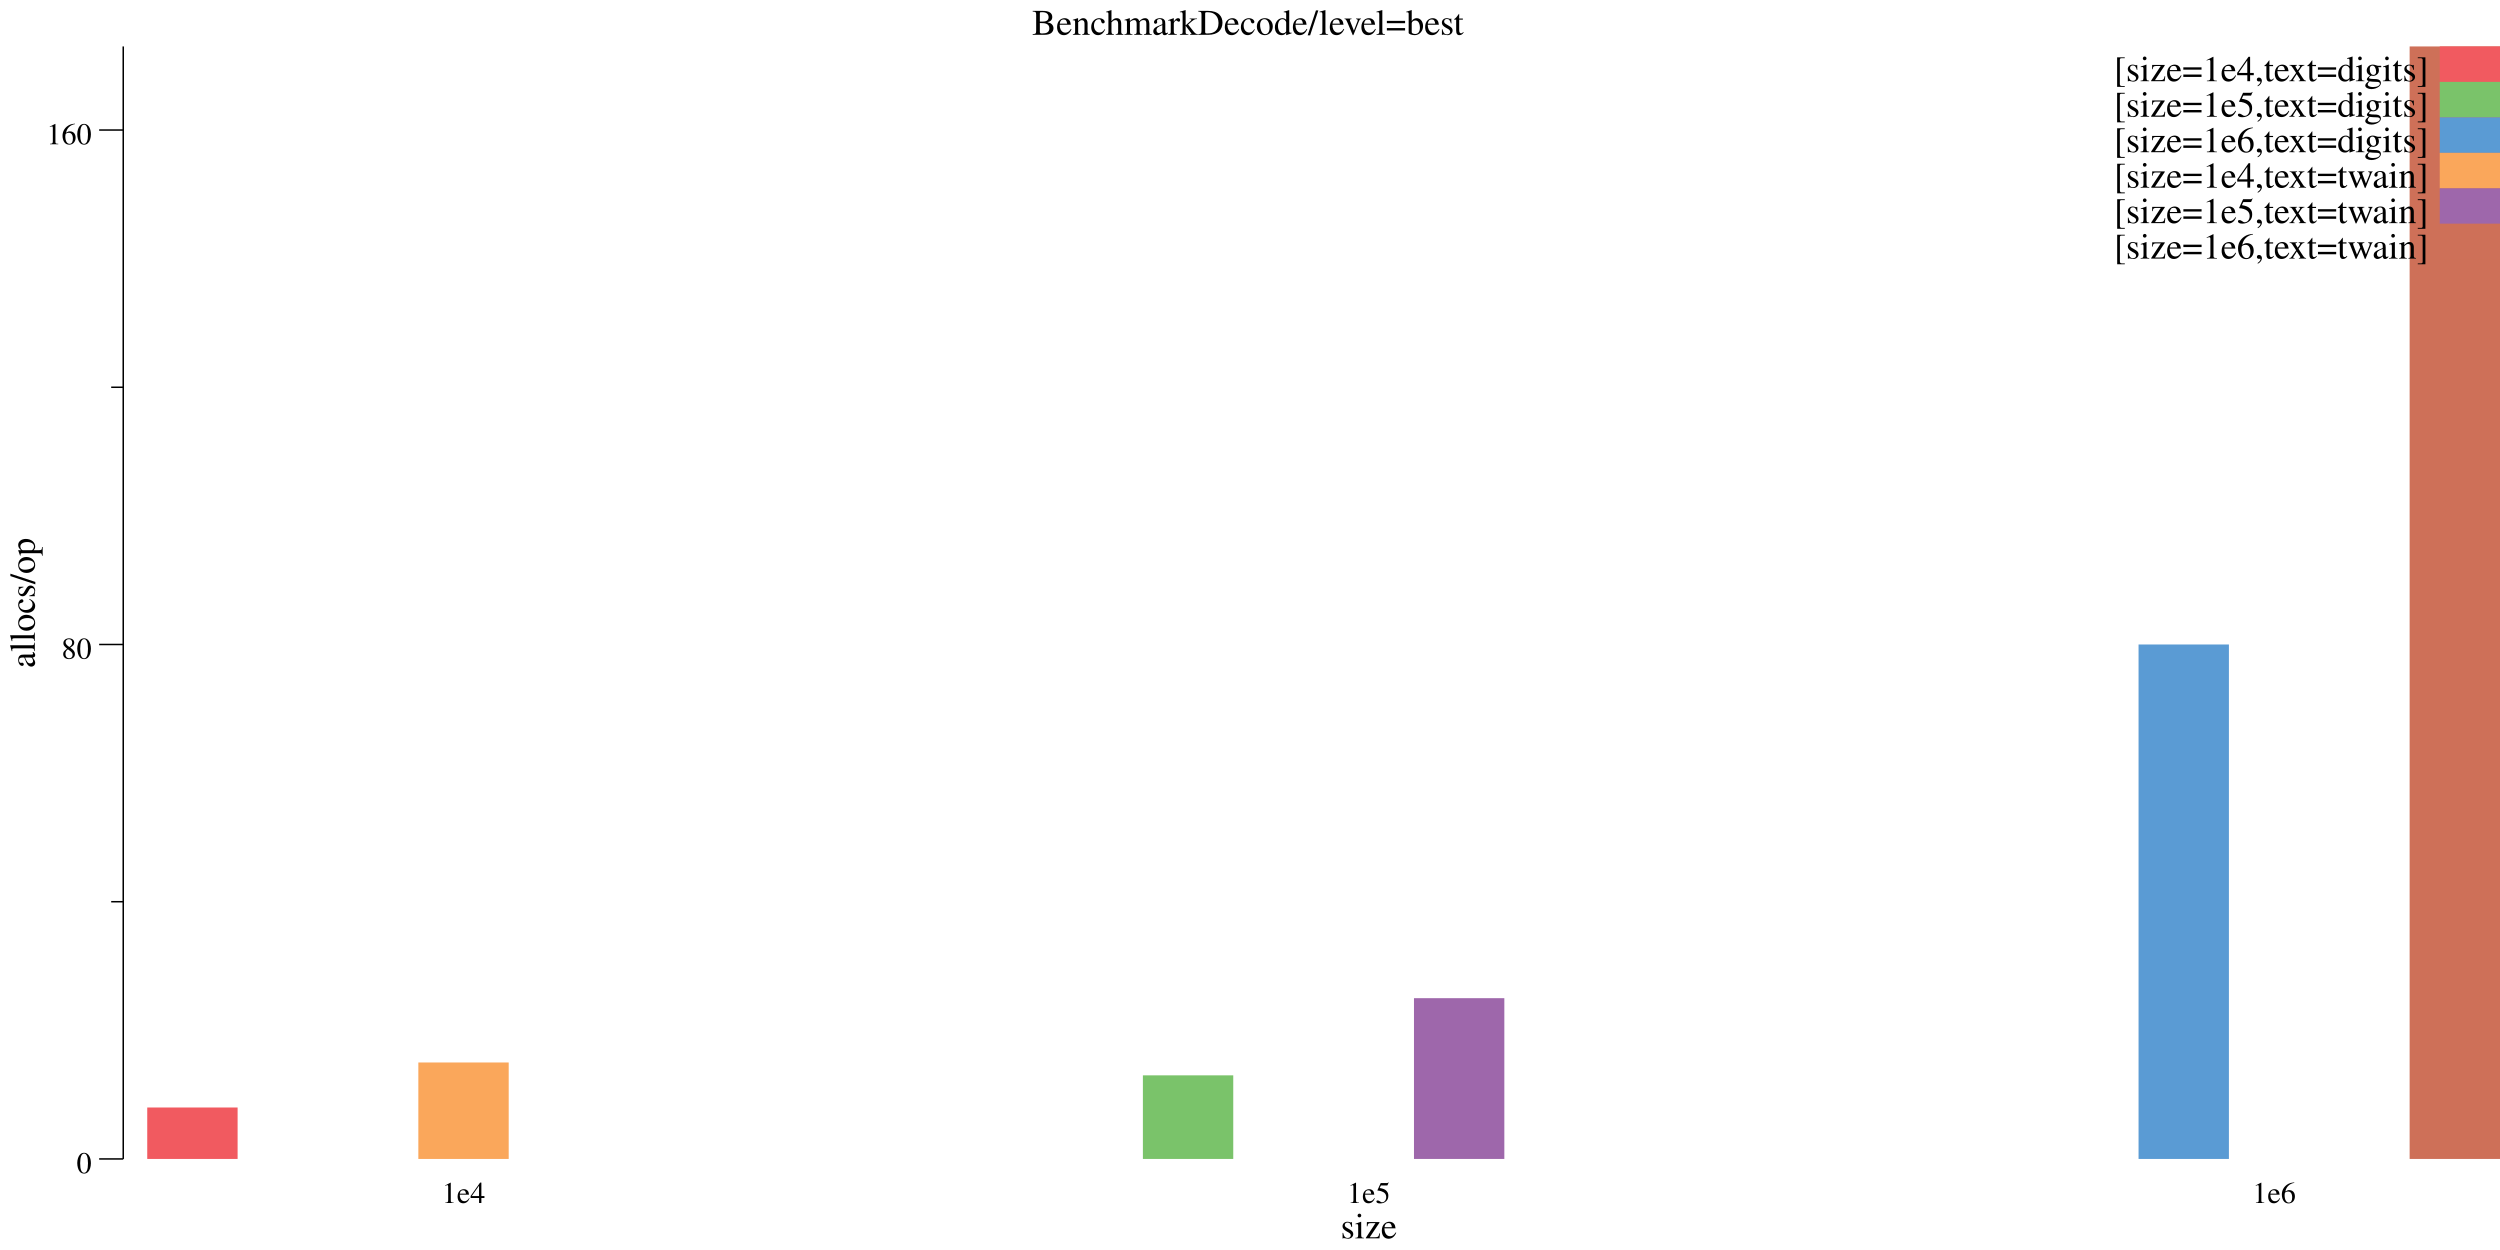
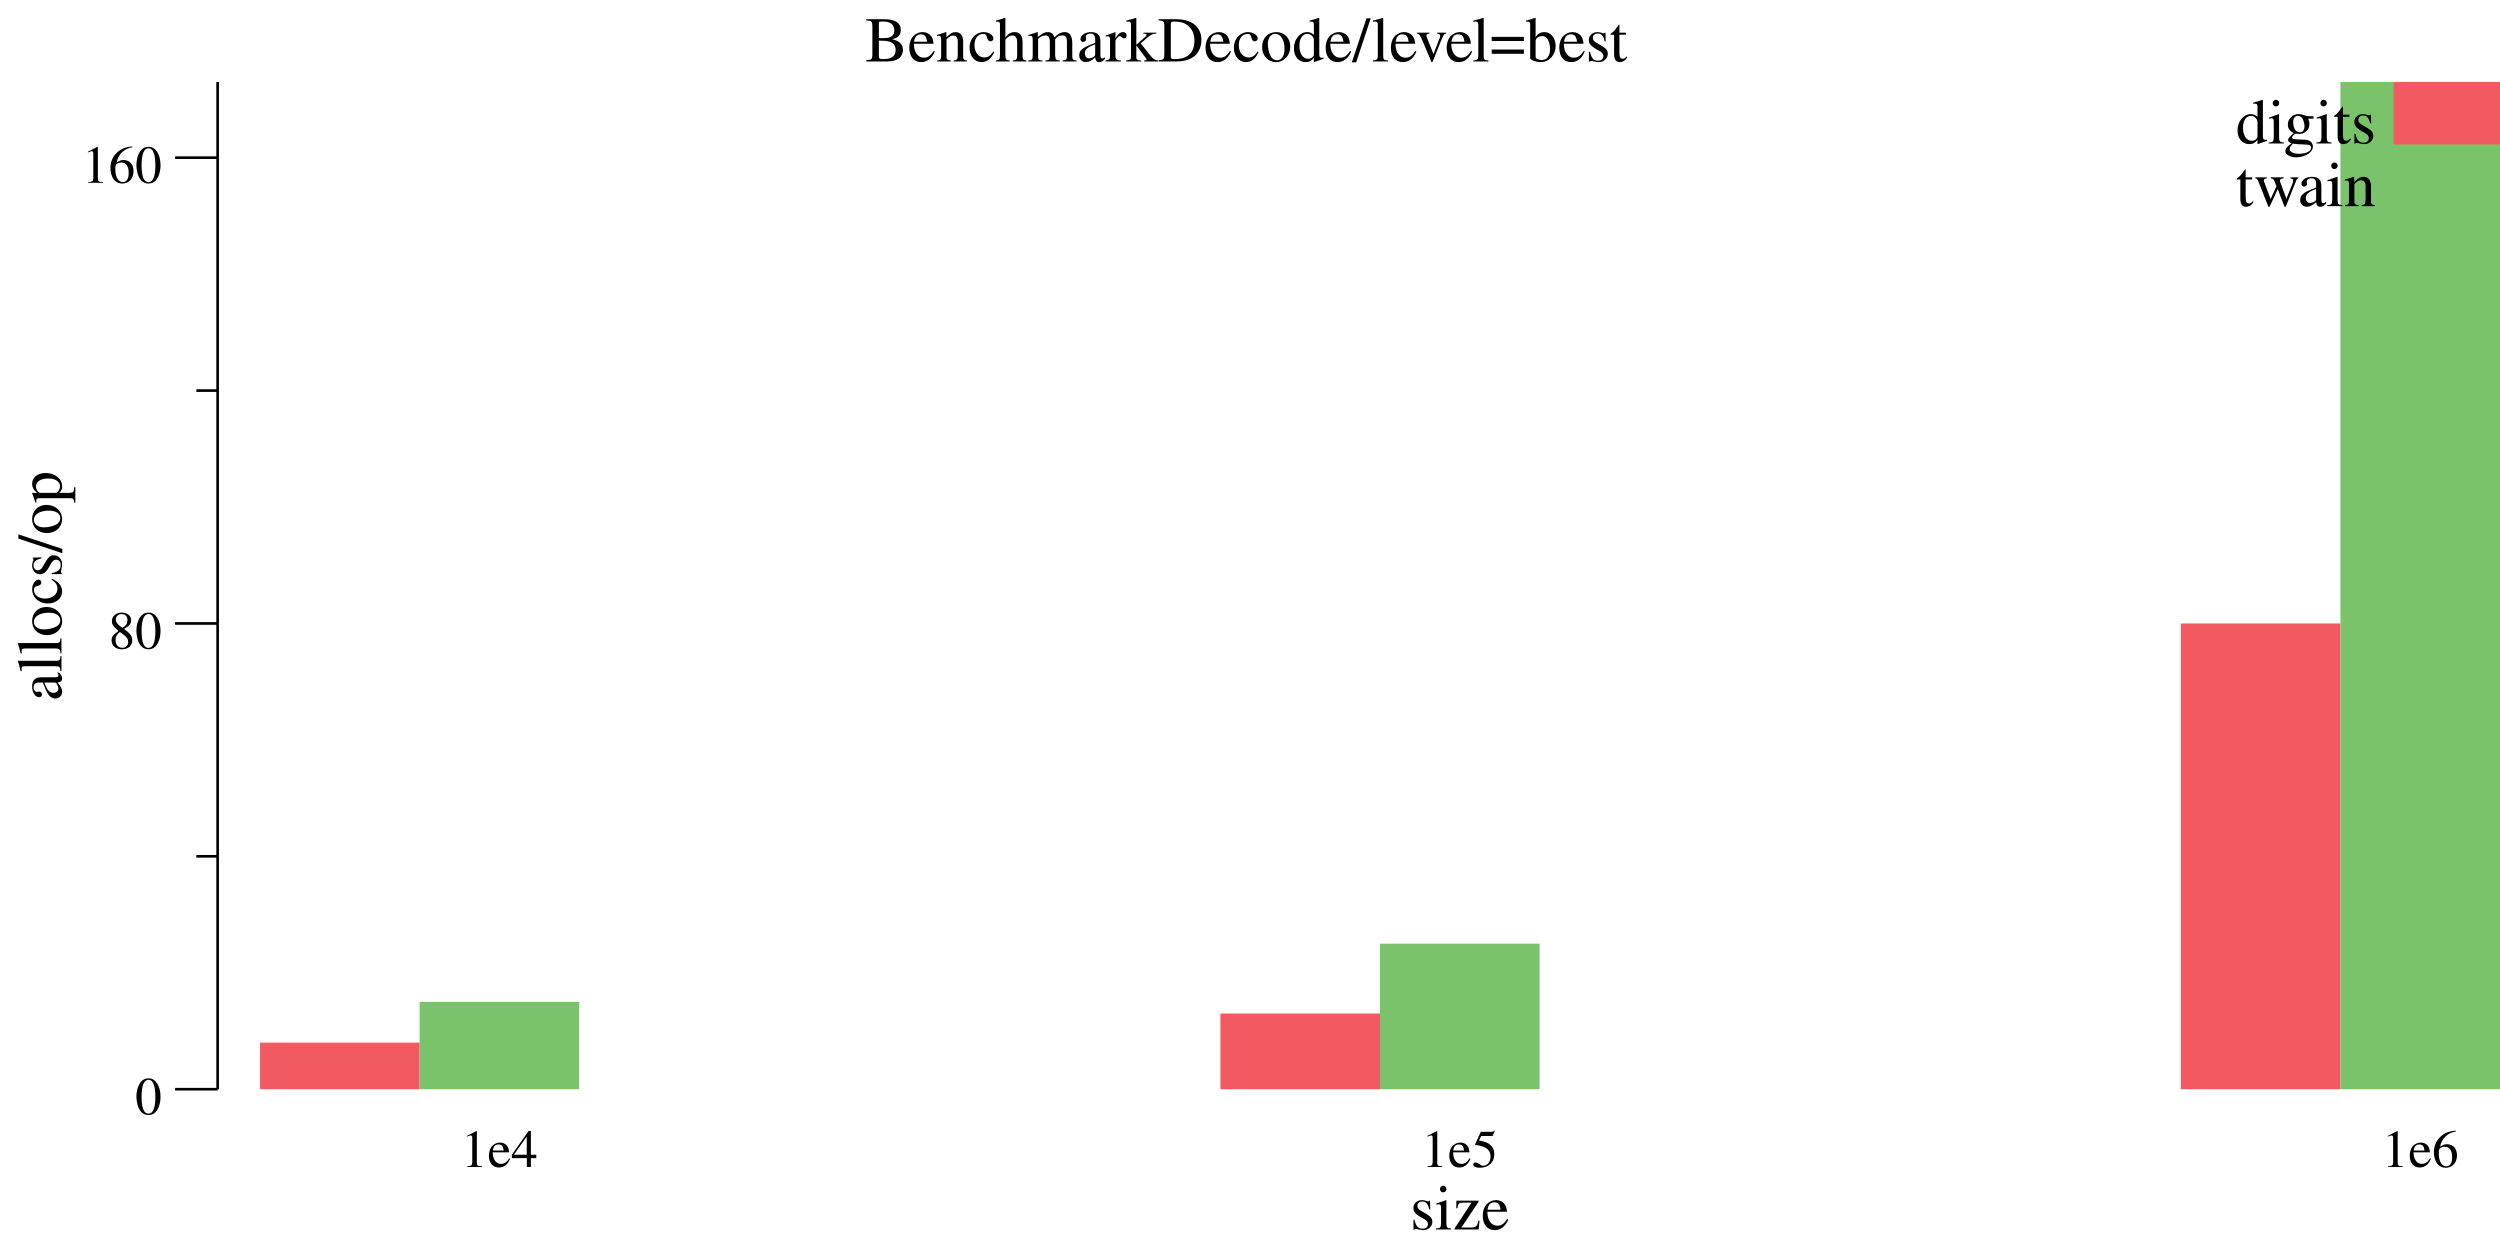
- <svg xmlns="http://www.w3.org/2000/svg" width="830pt" height="415pt" viewBox="0 0 830 415">
-   <g transform="scale(1, -1) translate(0, -415)">
-     <path d="M0,0L830,0L830,415L0,415Z" style="fill:#FFFFFF" />
-     <text x="342.65" y="-403.45" transform="scale(1, -1)" style="font-family:Times;font-weight:normal;font-style:normal;font-size:12px">BenchmarkDecode/level=best</text>
-     <text x="445.11" y="-3.861" transform="scale(1, -1)" style="font-family:Times;font-weight:normal;font-style:normal;font-size:12px">size</text>
-     <text x="146.67" y="-15.602" transform="scale(1, -1)" style="font-family:Times;font-weight:normal;font-style:normal;font-size:10px">1e4</text>
-     <text x="447.22" y="-15.602" transform="scale(1, -1)" style="font-family:Times;font-weight:normal;font-style:normal;font-size:10px">1e5</text>
-     <text x="747.78" y="-15.602" transform="scale(1, -1)" style="font-family:Times;font-weight:normal;font-style:normal;font-size:10px">1e6</text>
+ <svg xmlns="http://www.w3.org/2000/svg" width="470pt" height="235pt" viewBox="0 0 470 235">
+   <g transform="scale(1, -1) translate(0, -235)">
+     <path d="M0,0L470,0L470,235L0,235Z" style="fill:#FFFFFF" />
+     <text x="162.65" y="-223.45" transform="scale(1, -1)" style="font-family:Times;font-weight:normal;font-style:normal;font-size:12px">BenchmarkDecode/level=best</text>
+     <text x="265.11" y="-3.861" transform="scale(1, -1)" style="font-family:Times;font-weight:normal;font-style:normal;font-size:12px">size</text>
+     <text x="86.666" y="-15.602" transform="scale(1, -1)" style="font-family:Times;font-weight:normal;font-style:normal;font-size:10px">1e4</text>
+     <text x="267.22" y="-15.602" transform="scale(1, -1)" style="font-family:Times;font-weight:normal;font-style:normal;font-size:10px">1e5</text>
+     <text x="447.78" y="-15.602" transform="scale(1, -1)" style="font-family:Times;font-weight:normal;font-style:normal;font-size:10px">1e6</text>
    <g transform="rotate(90)">
-       <text x="193.25" y="11.555" transform="scale(1, -1)" style="font-family:Times;font-weight:normal;font-style:normal;font-size:12px">allocs/op</text>
+       <text x="103.25" y="11.555" transform="scale(1, -1)" style="font-family:Times;font-weight:normal;font-style:normal;font-size:12px">allocs/op</text>
    </g>
    <text x="25.416" y="-25.509" transform="scale(1, -1)" style="font-family:Times;font-weight:normal;font-style:normal;font-size:10px">0</text>
-     <text x="20.416" y="-196.31" transform="scale(1, -1)" style="font-family:Times;font-weight:normal;font-style:normal;font-size:10px">80</text>
-     <text x="15.416" y="-367.11" transform="scale(1, -1)" style="font-family:Times;font-weight:normal;font-style:normal;font-size:10px">160</text>
+     <text x="20.416" y="-113.07" transform="scale(1, -1)" style="font-family:Times;font-weight:normal;font-style:normal;font-size:10px">80</text>
+     <text x="15.416" y="-200.63" transform="scale(1, -1)" style="font-family:Times;font-weight:normal;font-style:normal;font-size:10px">160</text>
    <path d="M32.916,30.23L40.916,30.23" style="fill:none;stroke:#000000;stroke-width:0.5" />
-     <path d="M32.916,201.03L40.916,201.03" style="fill:none;stroke:#000000;stroke-width:0.5" />
-     <path d="M32.916,371.83L40.916,371.83" style="fill:none;stroke:#000000;stroke-width:0.5" />
-     <path d="M36.916,115.63L40.916,115.63" style="fill:none;stroke:#000000;stroke-width:0.5" />
-     <path d="M36.916,286.43L40.916,286.43" style="fill:none;stroke:#000000;stroke-width:0.5" />
-     <path d="M40.916,30.23L40.916,399.58" style="fill:none;stroke:#000000;stroke-width:0.5" />
-     <path d="M48.885,30.23L48.885,47.31L78.885,47.31L78.885,30.23Z" style="fill:#F15A60" />
-     <path d="M349.44,30.23L349.44,30.23L379.44,30.23L379.44,30.23Z" style="fill:#F15A60" />
-     <path d="M650,30.23L650,30.23L680,30.23L680,30.23Z" style="fill:#F15A60" />
-     <path d="M78.885,30.23L78.885,30.23L108.89,30.23L108.89,30.23Z" style="fill:#7AC36A" />
-     <path d="M379.44,30.23L379.44,57.985L409.44,57.985L409.44,30.23Z" style="fill:#7AC36A" />
-     <path d="M680,30.23L680,30.23L710,30.23L710,30.23Z" style="fill:#7AC36A" />
-     <path d="M108.89,30.23L108.89,30.23L138.89,30.23L138.89,30.23Z" style="fill:#5A9BD4" />
-     <path d="M409.44,30.23L409.44,30.23L439.44,30.23L439.44,30.23Z" style="fill:#5A9BD4" />
-     <path d="M710,30.23L710,201.03L740,201.03L740,30.23Z" style="fill:#5A9BD4" />
-     <path d="M138.89,30.23L138.89,62.255L168.89,62.255L168.89,30.23Z" style="fill:#FAA75B" />
-     <path d="M439.44,30.23L439.44,30.23L469.44,30.23L469.44,30.23Z" style="fill:#FAA75B" />
-     <path d="M740,30.23L740,30.23L770,30.23L770,30.23Z" style="fill:#FAA75B" />
-     <path d="M168.89,30.23L168.89,30.23L198.89,30.23L198.89,30.23Z" style="fill:#9E67AB" />
-     <path d="M469.44,30.23L469.44,83.605L499.44,83.605L499.44,30.23Z" style="fill:#9E67AB" />
-     <path d="M770,30.23L770,30.23L800,30.23L800,30.23Z" style="fill:#9E67AB" />
-     <path d="M198.89,30.23L198.89,30.23L228.89,30.23L228.89,30.23Z" style="fill:#CE7058" />
-     <path d="M499.44,30.23L499.44,30.23L529.44,30.23L529.44,30.23Z" style="fill:#CE7058" />
-     <path d="M800,30.23L800,399.58L830,399.58L830,30.23Z" style="fill:#CE7058" />
-     <path d="M810,387.81L810,399.58L830,399.58L830,387.81Z" style="fill:#F15A60" />
-     <text x="701.82" y="-388.03" transform="scale(1, -1)" style="font-family:Times;font-weight:normal;font-style:normal;font-size:12px">[size=1e4,text=digits]</text>
-     <path d="M810,376.03L810,387.81L830,387.81L830,376.03Z" style="fill:#7AC36A" />
-     <text x="701.82" y="-376.25" transform="scale(1, -1)" style="font-family:Times;font-weight:normal;font-style:normal;font-size:12px">[size=1e5,text=digits]</text>
-     <path d="M810,364.25L810,376.03L830,376.03L830,364.25Z" style="fill:#5A9BD4" />
-     <text x="701.82" y="-364.47" transform="scale(1, -1)" style="font-family:Times;font-weight:normal;font-style:normal;font-size:12px">[size=1e6,text=digits]</text>
-     <path d="M810,352.47L810,364.25L830,364.25L830,352.47Z" style="fill:#FAA75B" />
-     <text x="701.84" y="-352.7" transform="scale(1, -1)" style="font-family:Times;font-weight:normal;font-style:normal;font-size:12px">[size=1e4,text=twain]</text>
-     <path d="M810,340.7L810,352.47L830,352.47L830,340.7Z" style="fill:#9E67AB" />
-     <text x="701.84" y="-340.92" transform="scale(1, -1)" style="font-family:Times;font-weight:normal;font-style:normal;font-size:12px">[size=1e5,text=twain]</text>
-     <path d="M810,328.92L810,340.7L830,340.7L830,328.92Z" style="fill:#CE7058" />
-     <text x="701.84" y="-329.14" transform="scale(1, -1)" style="font-family:Times;font-weight:normal;font-style:normal;font-size:12px">[size=1e6,text=twain]</text>
+     <path d="M32.916,117.79L40.916,117.79" style="fill:none;stroke:#000000;stroke-width:0.5" />
+     <path d="M32.916,205.36L40.916,205.36" style="fill:none;stroke:#000000;stroke-width:0.5" />
+     <path d="M36.916,74.012L40.916,74.012" style="fill:none;stroke:#000000;stroke-width:0.5" />
+     <path d="M36.916,161.57L40.916,161.57" style="fill:none;stroke:#000000;stroke-width:0.5" />
+     <path d="M40.916,30.23L40.916,219.58" style="fill:none;stroke:#000000;stroke-width:0.5" />
+     <path d="M48.885,30.23L48.885,38.987L78.885,38.987L78.885,30.23Z" style="fill:#F15A60" />
+     <path d="M229.44,30.23L229.44,44.459L259.44,44.459L259.44,30.23Z" style="fill:#F15A60" />
+     <path d="M410,30.23L410,117.79L440,117.79L440,30.23Z" style="fill:#F15A60" />
+     <path d="M78.885,30.23L78.885,46.648L108.89,46.648L108.89,30.23Z" style="fill:#7AC36A" />
+     <path d="M259.44,30.23L259.44,57.594L289.44,57.594L289.44,30.23Z" style="fill:#7AC36A" />
+     <path d="M440,30.23L440,219.58L470,219.58L470,30.23Z" style="fill:#7AC36A" />
+     <path d="M450,207.81L450,219.58L470,219.58L470,207.81Z" style="fill:#F15A60" />
+     <text x="420.33" y="-208.03" transform="scale(1, -1)" style="font-family:Times;font-weight:normal;font-style:normal;font-size:12px">digits</text>
+     <path d="M450,196.03L450,207.81L470,207.81L470,196.03Z" style="fill:#7AC36A" />
+     <text x="420.34" y="-196.25" transform="scale(1, -1)" style="font-family:Times;font-weight:normal;font-style:normal;font-size:12px">twain</text>
  </g>
</svg>
